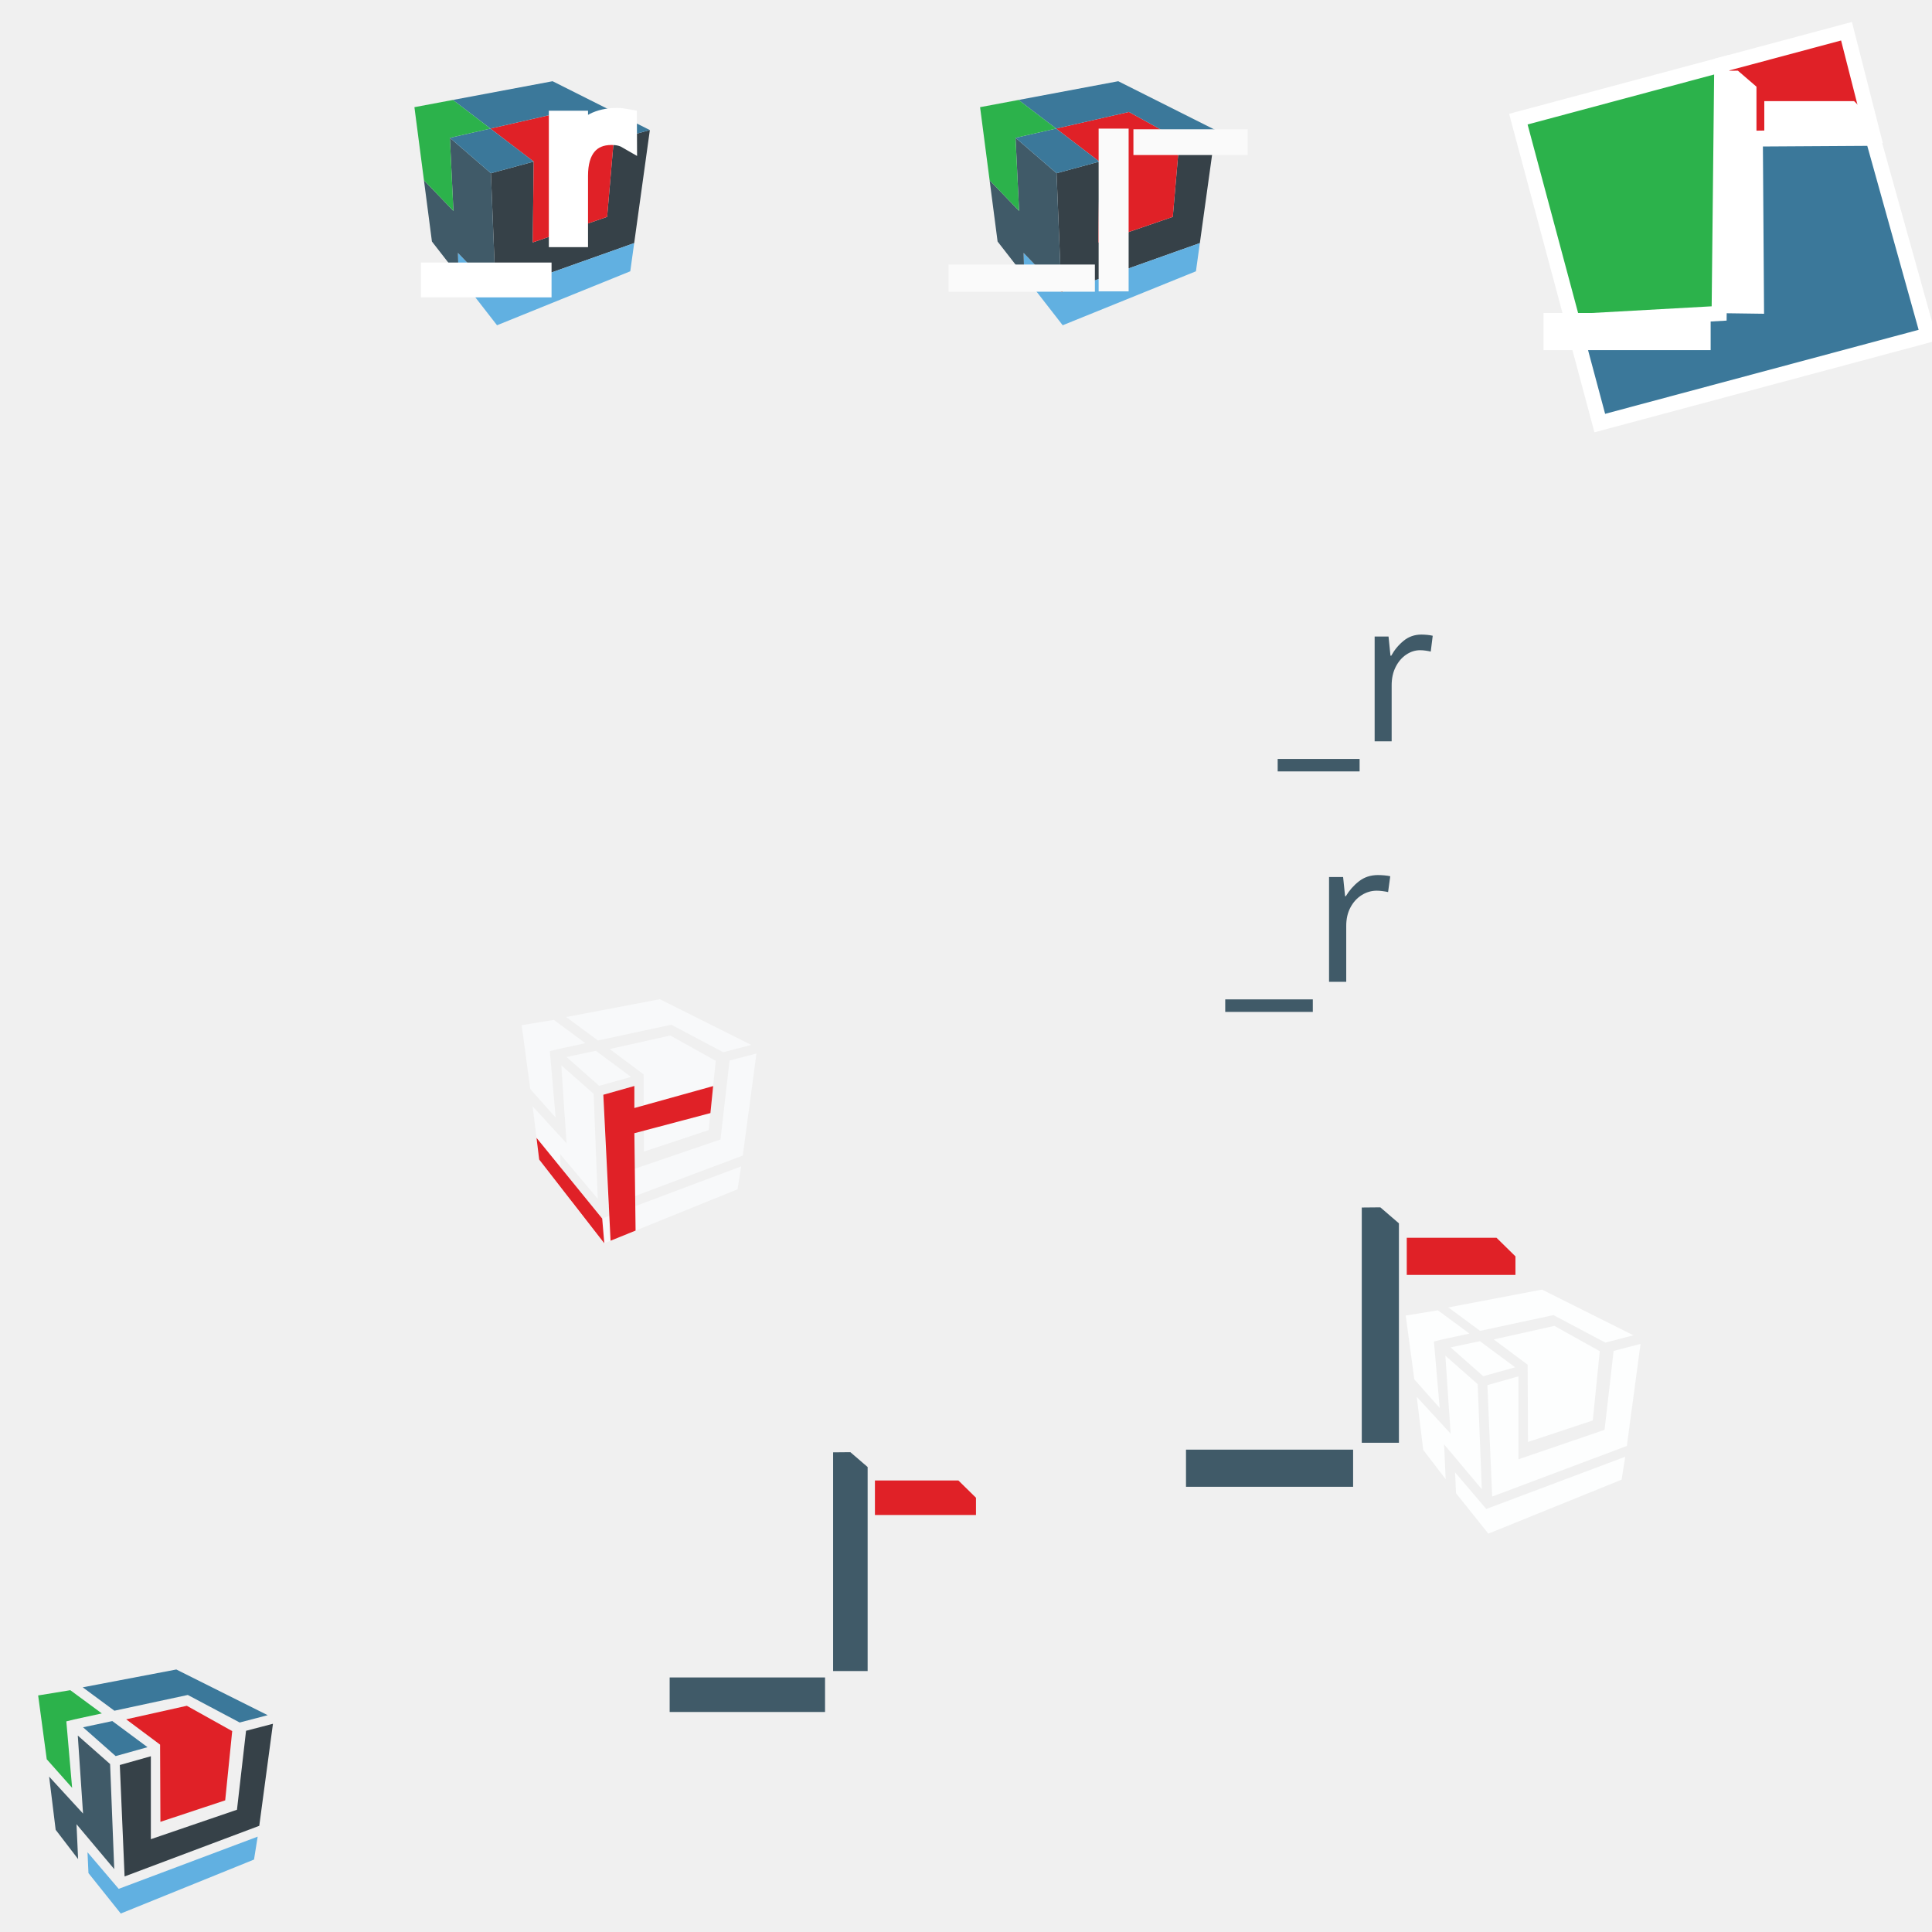
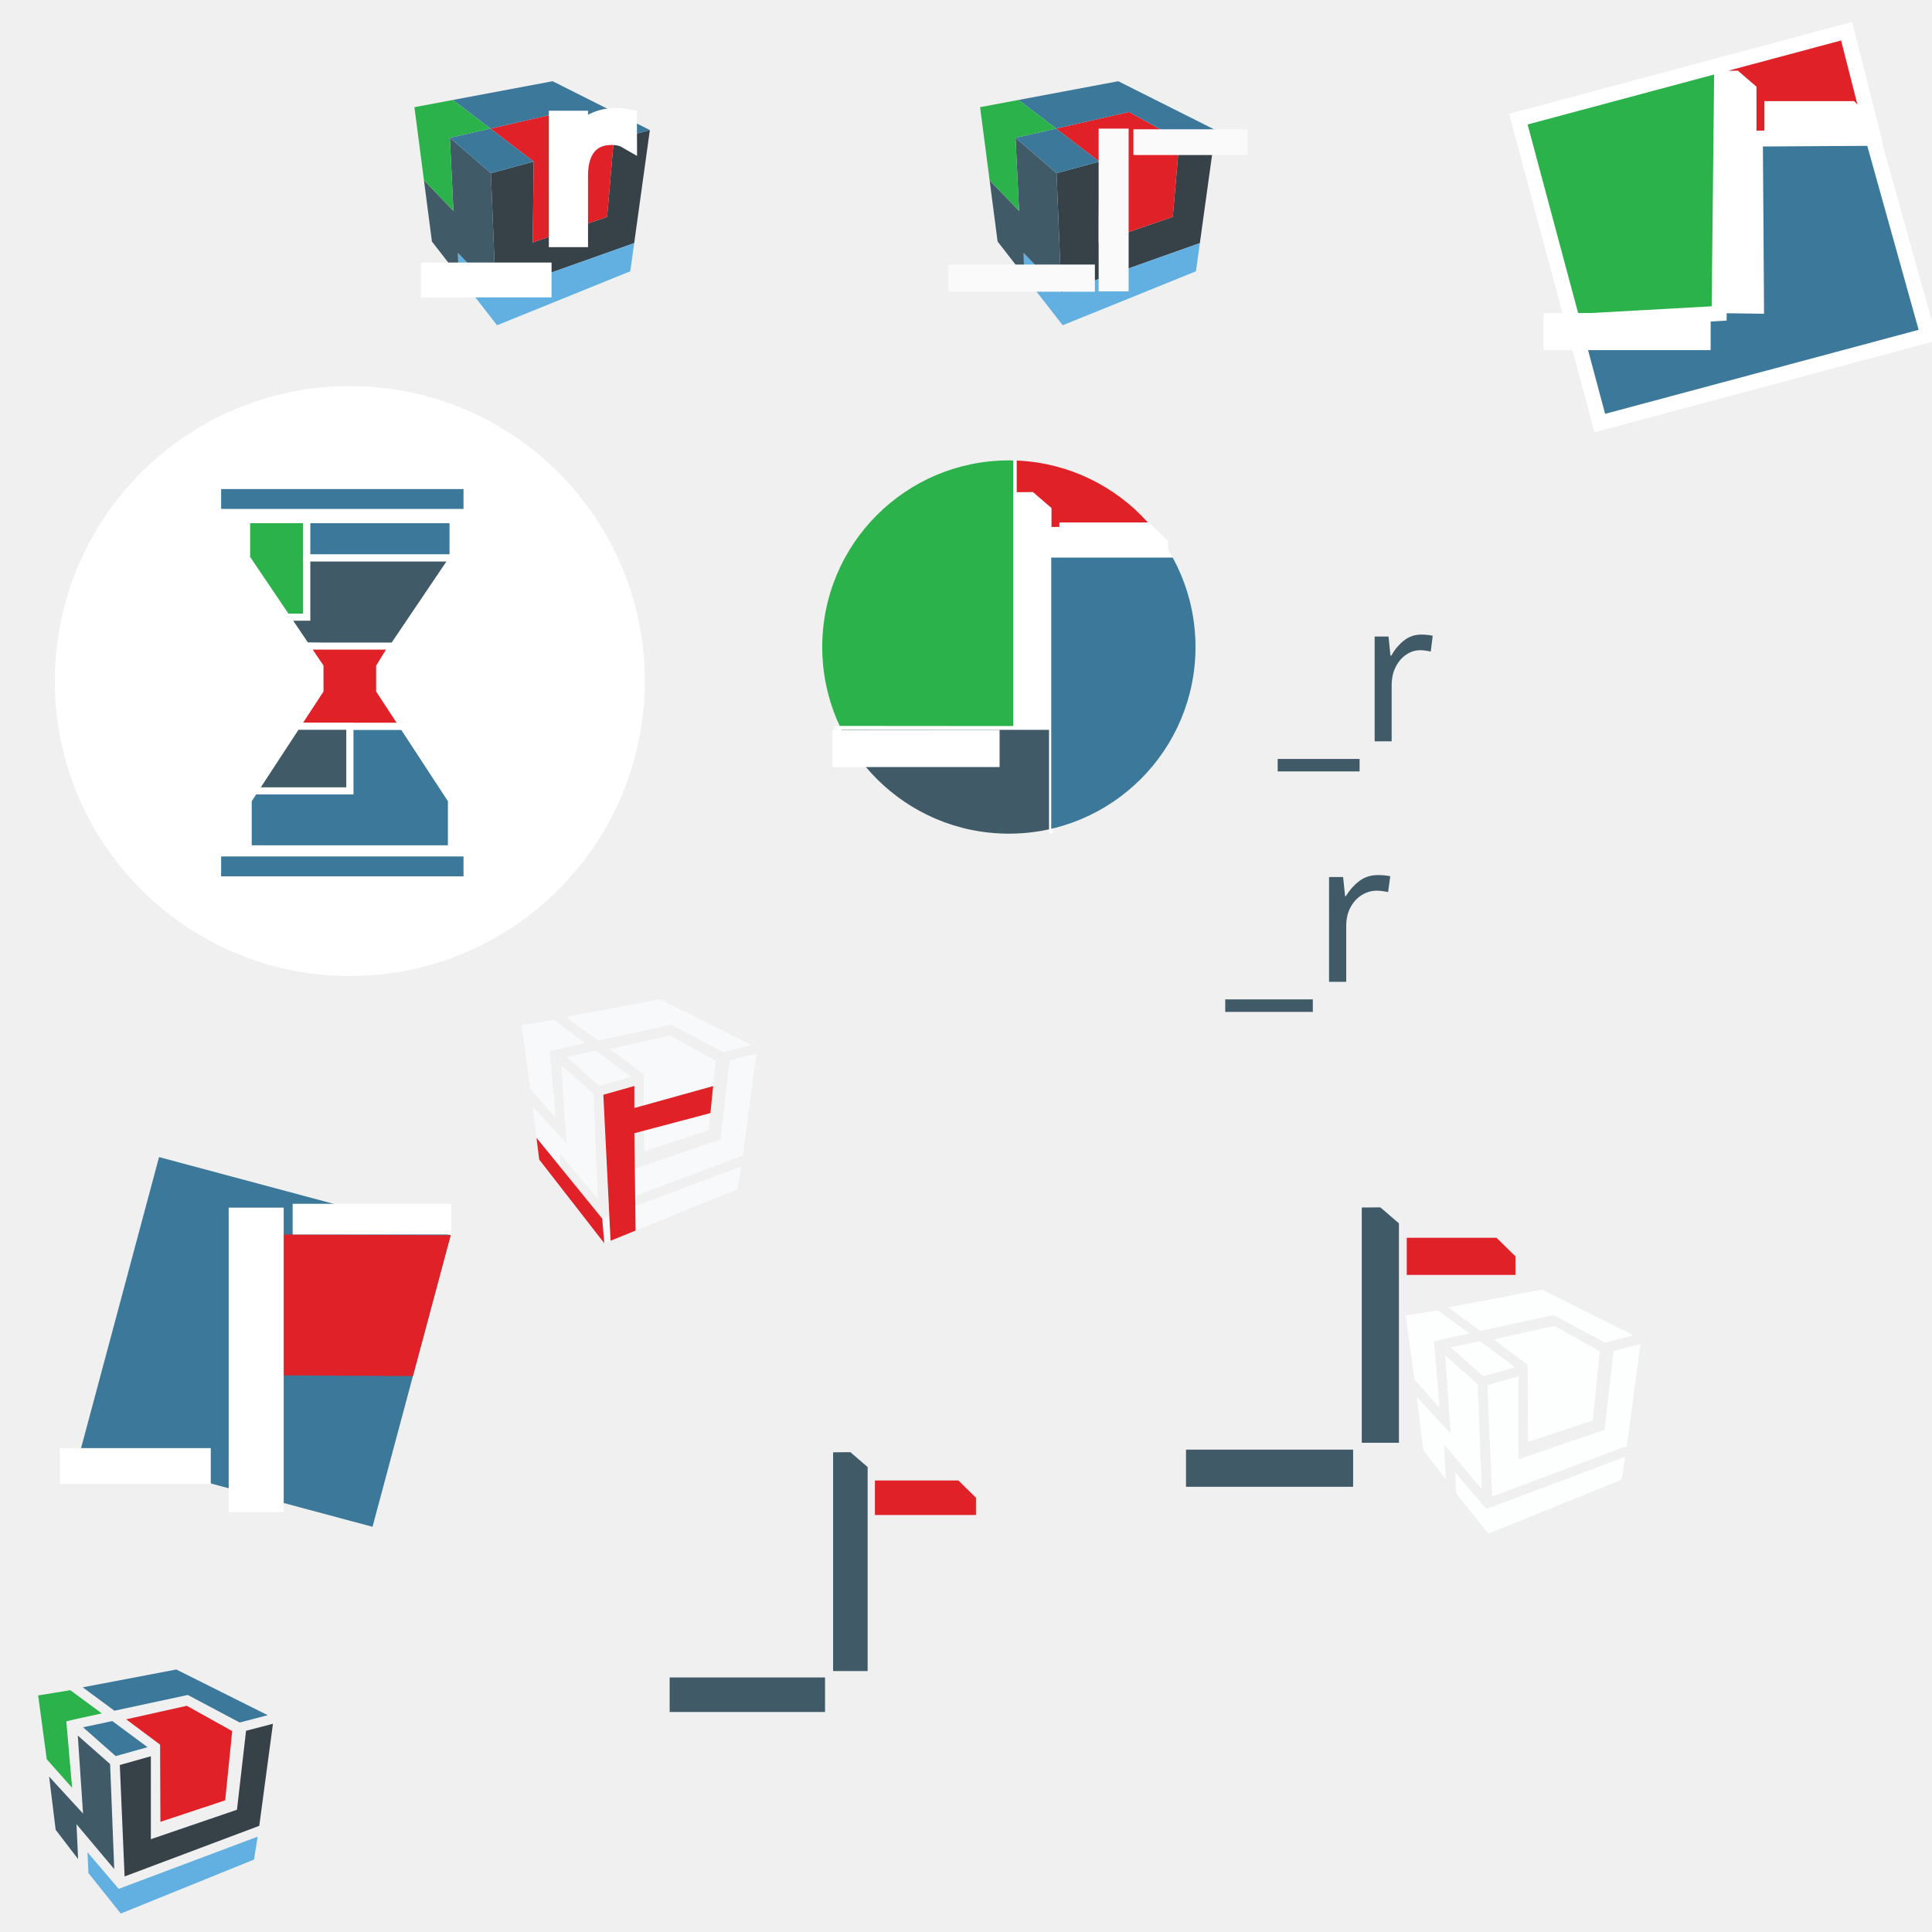
<svg xmlns="http://www.w3.org/2000/svg" id="bjsLogo" width="1024" height="1024" version="1.1">
  <defs id="defs13">
    <clipPath clipPathUnits="userSpaceOnUse" id="clipPath4862">
      <circle style="opacity:1;vector-effect:none;fill:#000000;fill-opacity:1;stroke:none;stroke-width:6.704;stroke-linecap:butt;stroke-linejoin:miter;stroke-miterlimit:4;stroke-dasharray:none;stroke-dashoffset:0;stroke-opacity:1;paint-order:normal" id="circle4864" cx="1190.605" cy="460.48" r="98.926" />
    </clipPath>
    <clipPath clipPathUnits="userSpaceOnUse" id="clipPath4866">
      <circle r="98.926" cy="460.48" cx="1190.605" id="circle4868" style="opacity:1;vector-effect:none;fill:#000000;fill-opacity:1;stroke:none;stroke-width:6.704;stroke-linecap:butt;stroke-linejoin:miter;stroke-miterlimit:4;stroke-dasharray:none;stroke-dashoffset:0;stroke-opacity:1;paint-order:normal" />
    </clipPath>
    <clipPath clipPathUnits="userSpaceOnUse" id="clipPath4870">
      <circle style="opacity:1;vector-effect:none;fill:#000000;fill-opacity:1;stroke:none;stroke-width:6.704;stroke-linecap:butt;stroke-linejoin:miter;stroke-miterlimit:4;stroke-dasharray:none;stroke-dashoffset:0;stroke-opacity:1;paint-order:normal" id="circle4872" cx="1190.605" cy="460.48" r="98.926" />
    </clipPath>
    <clipPath clipPathUnits="userSpaceOnUse" id="clipPath4874">
      <circle r="98.926" cy="460.48" cx="1190.605" id="circle4876" style="opacity:1;vector-effect:none;fill:#000000;fill-opacity:1;stroke:none;stroke-width:6.704;stroke-linecap:butt;stroke-linejoin:miter;stroke-miterlimit:4;stroke-dasharray:none;stroke-dashoffset:0;stroke-opacity:1;paint-order:normal" />
    </clipPath>
    <clipPath clipPathUnits="userSpaceOnUse" id="clipPath4874-0">
      <circle r="98.926" cy="460.48" cx="1190.605" id="circle4876-7" style="opacity:1;vector-effect:none;fill:#000000;fill-opacity:1;stroke:none;stroke-width:6.704;stroke-linecap:butt;stroke-linejoin:miter;stroke-miterlimit:4;stroke-dasharray:none;stroke-dashoffset:0;stroke-opacity:1;paint-order:normal" />
    </clipPath>
  </defs>
-   <circle r="335.007" cy="337.469" cx="1901.532" id="circle1023" style="color:#000000;clip-rule:nonzero;display:inline;overflow:visible;visibility:visible;opacity:1;isolation:auto;mix-blend-mode:normal;color-interpolation:sRGB;color-interpolation-filters:linearRGB;solid-color:#000000;solid-opacity:1;vector-effect:none;fill:#ffffff;fill-opacity:1;fill-rule:evenodd;stroke:none;stroke-width:34.442;stroke-linecap:butt;stroke-linejoin:miter;stroke-miterlimit:4;stroke-dasharray:none;stroke-dashoffset:0;stroke-opacity:1;paint-order:normal;color-rendering:auto;image-rendering:auto;shape-rendering:auto;text-rendering:auto;enable-background:accumulate" />
-   <circle style="opacity:1;vector-effect:none;fill:#ffffff;fill-opacity:1;stroke:none;stroke-width:6.704;stroke-linecap:butt;stroke-linejoin:miter;stroke-miterlimit:4;stroke-dasharray:none;stroke-dashoffset:0;stroke-opacity:1;paint-order:normal" id="circle4845" cx="1190.605" cy="460.48" r="98.926" />
  <rect style="opacity:1;vector-effect:none;fill:#000000;fill-opacity:1;stroke:none;stroke-width:5.171;stroke-linecap:butt;stroke-linejoin:miter;stroke-miterlimit:4;stroke-dasharray:none;stroke-dashoffset:0;stroke-opacity:1;paint-order:normal" id="rect4790" width="180.069" height="166.773" x="760.991" y="269.284" transform="rotate(-15)" />
  <path style="opacity:1;vector-effect:none;fill:#e02127;fill-opacity:1;stroke:#ffffff;stroke-width:8;stroke-linecap:butt;stroke-linejoin:miter;stroke-miterlimit:4;stroke-dasharray:none;stroke-dashoffset:0;stroke-opacity:1;paint-order:normal" d="m 912.582,34.258 66.108,-17.713 14.12,55.372 -81.614,1.774 z" id="path4774" />
  <path style="opacity:1;vector-effect:none;fill:#3b789a;fill-opacity:1;stroke:#ffffff;stroke-width:8;stroke-linecap:butt;stroke-linejoin:miter;stroke-miterlimit:4;stroke-dasharray:none;stroke-dashoffset:0;stroke-opacity:1;paint-order:normal" d="M 847.92,224.24 1021.854,177.635 992.721,73.285 l -62.373,0.383 0.612,88.575 -25.367,-0.349 -69.721,17.382 z" id="path4730" />
  <path style="opacity:1;vector-effect:none;fill:#2cb24b;fill-opacity:1;stroke:#ffffff;stroke-width:8;stroke-linecap:butt;stroke-linejoin:miter;stroke-miterlimit:4;stroke-dasharray:none;stroke-dashoffset:0;stroke-opacity:1;paint-order:normal" d="m 912.582,34.258 -107.826,28.892 28.753,107.309 77.67,-4.319 z" id="path4714" />
  <polygon id="bjsLogoDarkBlue01" class="bjsLogoParts" points="86.2,111 105.7,105.5 105.7,157.6 159.8,139.1 165.5,89.5 182.4,85.1 173.8,149.2 89.2,181 " transform="matrix(0.8437231,0,0,0.8437231,-9.224546,841.8364)" style="fill:#364148" />
  <polygon id="bjsLogoRed01" class="bjsLogoParts" points="156.8,89.7 152.4,133.2 111.7,146.7 111.5,98.2 90.2,82.3 128.3,73.8 " transform="matrix(0.8437231,0,0,0.8437231,-9.224546,841.8364)" style="fill:#e02127" />
  <polygon id="bjsLogoLightBlue01" class="bjsLogoParts" points="172.8,156 170.5,170.4 86.8,204.3 66.5,178.9 65.9,165.8 85.5,188.8 " transform="matrix(0.8437231,0,0,0.8437231,-9.224546,841.8364)" style="fill:#61b0e1" />
  <polygon id="bjsLogoDarkBlue02" class="bjsLogoParts" points="60,170.1 59,148.2 82.7,176.4 80.1,110.4 59.8,92.5 63.1,141.5 41.8,118.3 45.9,151.7 " transform="matrix(0.8437231,0,0,0.8437231,-9.224546,841.8364)" style="fill:#405a68" />
  <polygon id="bjsLogoLightBlue02" class="bjsLogoParts" points="63.1,87.3 81.5,83.4 103.6,99.8 83.6,105.4 " transform="matrix(0.8437231,0,0,0.8437231,-9.224546,841.8364)" style="fill:#3b789a" />
  <polygon id="bjsLogoLightBlue03" class="bjsLogoParts" points="161.5,84.3 179.1,79.7 121.7,51 62.9,62.2 82.8,76.9 128.9,67 " transform="matrix(0.8437231,0,0,0.8437231,-9.224546,841.8364)" style="fill:#3b789a" />
  <polygon id="bjsLogoGreen01" class="bjsLogoParts" points="52.6,83.6 57.4,82.4 74.9,78.6 55.1,64 34.9,67.3 40.3,107.4 56.3,125.4 56.2,124.9 " transform="matrix(0.8437231,0,0,0.8437231,-9.224546,841.8364)" style="fill:#2cb24b" />
  <polygon style="fill:#f8f9fa;fill-opacity:1" transform="matrix(0.8437231,0,0,0.8437231,247.0466,486.5822)" points="105.7,157.6 159.8,139.1 165.5,89.5 182.4,85.1 173.8,149.2 89.2,181 86.2,111 105.7,105.5 " class="bjsLogoParts" id="polygon884" />
  <polygon style="fill:#f8f9fa;fill-opacity:1" transform="matrix(0.8437231,0,0,0.8437231,247.0466,486.5822)" points="156.8,89.7 152.4,133.2 111.7,146.7 111.5,98.2 90.2,82.3 128.3,73.8 " class="bjsLogoParts" id="polygon886" />
  <polygon style="fill:#f8f9fa;fill-opacity:1" transform="matrix(0.8437231,0,0,0.8437231,247.0466,486.5822)" points="172.8,156 170.5,170.4 86.8,204.3 66.5,178.9 65.9,165.8 85.5,188.8 " class="bjsLogoParts" id="polygon888" />
  <polygon style="fill:#f8f9fa;fill-opacity:1" transform="matrix(0.8437231,0,0,0.8437231,247.0466,486.5822)" points="82.7,176.4 80.1,110.4 59.8,92.5 63.1,141.5 41.8,118.3 45.9,151.7 60,170.1 59,148.2 " class="bjsLogoParts" id="polygon890" />
  <polygon style="fill:#f8f9fa;fill-opacity:1" transform="matrix(0.8437231,0,0,0.8437231,247.0466,486.5822)" points="103.6,99.8 83.6,105.4 63.1,87.3 81.5,83.4 " class="bjsLogoParts" id="polygon892" />
  <polygon style="fill:#f8f9fa;fill-opacity:1" transform="matrix(0.8437231,0,0,0.8437231,247.0466,486.5822)" points="161.5,84.3 179.1,79.7 121.7,51 62.9,62.2 82.8,76.9 128.9,67 " class="bjsLogoParts" id="polygon894" />
  <polygon style="fill:#f8f9fa;fill-opacity:1" transform="matrix(0.8437231,0,0,0.8437231,247.0466,486.5822)" points="74.9,78.6 55.1,64 34.9,67.3 40.3,107.4 56.3,125.4 56.2,124.9 52.6,83.6 57.4,82.4 " class="bjsLogoParts" id="polygon896" />
  <path style="opacity:1;vector-effect:none;fill:#e02127;fill-opacity:1;stroke:none;stroke-width:0.844;stroke-linecap:butt;stroke-linejoin:miter;stroke-miterlimit:4;stroke-dasharray:none;stroke-dashoffset:0;stroke-opacity:1" d="m 320.282,658.955 -34.508,-44.38 -1.411,-11.495 34.822,42.797 m 17.689,6.358 -13.261,5.371 -3.838,-77.37 16.453,-4.64 v 11.677 l 41.761,-11.625 -1.447,14.308 -40.313,10.67 0.646,51.61" id="path909" />
  <polygon style="fill:#fdfefe;fill-opacity:1" transform="matrix(0.8437231,0,0,0.8437231,715.6198,640.4908)" points="105.7,157.6 159.8,139.1 165.5,89.5 182.4,85.1 173.8,149.2 89.2,181 86.2,111 105.7,105.5 " class="bjsLogoParts" id="polygon843" />
  <polygon style="fill:#fdfefe;fill-opacity:1" transform="matrix(0.8437231,0,0,0.8437231,715.6198,640.4908)" points="156.8,89.7 152.4,133.2 111.7,146.7 111.5,98.2 90.2,82.3 128.3,73.8 " class="bjsLogoParts" id="polygon845" />
  <polygon style="fill:#fdfefe;fill-opacity:1" transform="matrix(0.8437231,0,0,0.8437231,715.6198,640.4908)" points="172.8,156 170.5,170.4 86.8,204.3 66.5,178.9 65.9,165.8 85.5,188.8 " class="bjsLogoParts" id="polygon847" />
  <polygon style="fill:#fdfefe;fill-opacity:1" transform="matrix(0.8437231,0,0,0.8437231,715.6198,640.4908)" points="82.7,176.4 80.1,110.4 59.8,92.5 63.1,141.5 41.8,118.3 45.9,151.7 60,170.1 59,148.2 " class="bjsLogoParts" id="polygon849" />
  <polygon style="fill:#fdfefe;fill-opacity:1" transform="matrix(0.8437231,0,0,0.8437231,715.6198,640.4908)" points="103.6,99.8 83.6,105.4 63.1,87.3 81.5,83.4 " class="bjsLogoParts" id="polygon851" />
  <polygon style="fill:#fdfefe;fill-opacity:1" transform="matrix(0.8437231,0,0,0.8437231,714.6029,640.4908)" points="179.1,79.7 121.7,51 62.9,62.2 82.8,76.9 128.9,67 161.5,84.3 " class="bjsLogoParts" id="polygon853" />
  <polygon style="fill:#fdfefe;fill-opacity:1" transform="matrix(0.8437231,0,0,0.8437231,715.6198,640.4908)" points="74.9,78.6 55.1,64 34.9,67.3 40.3,107.4 56.3,125.4 56.2,124.9 52.6,83.6 57.4,82.4 " class="bjsLogoParts" id="polygon855" />
  <path style="opacity:1;vector-effect:none;fill:#405a68;fill-opacity:1;stroke:none;stroke-width:0.809;stroke-linecap:butt;stroke-linejoin:miter;stroke-miterlimit:4;stroke-dasharray:none;stroke-dashoffset:0;stroke-opacity:1" d="m 354.933,889.085 h 82.355 v 18.305 h -82.355 z" id="rect866" />
  <path transform="rotate(-90)" style="opacity:1;vector-effect:none;fill:#405a68;fill-opacity:1;stroke:none;stroke-width:0.96;stroke-linecap:butt;stroke-linejoin:miter;stroke-miterlimit:4;stroke-dasharray:none;stroke-dashoffset:0;stroke-opacity:1" d="m -885.695,441.559 h 115.932 l 0.085,9.153 -7.881,9.153 -108.136,0 z" id="rect910" />
  <path style="opacity:1;vector-effect:none;fill:#e02127;fill-opacity:1;stroke:none;stroke-width:0.844;stroke-linecap:butt;stroke-linejoin:miter;stroke-miterlimit:4;stroke-dasharray:none;stroke-dashoffset:0;stroke-opacity:1;font-variant-east_asian:normal" d="m 463.729,784.678 44.237,0 9.322,9.153 v 9.153 h -53.559 z" id="rect912" />
  <text xml:space="preserve" style="font-style:normal;font-variant:normal;font-weight:normal;font-stretch:normal;font-size:103.622px;line-height:125%;font-family:Hack;-inkscape-font-specification:'Hack, Normal';font-variant-ligatures:normal;font-variant-caps:normal;font-variant-numeric:normal;font-feature-settings:normal;text-align:start;writing-mode:lr-tb;text-anchor:start;opacity:1;vector-effect:none;fill:#405a68;fill-opacity:1;stroke:none;stroke-width:1.866;stroke-linecap:butt;stroke-linejoin:miter;stroke-miterlimit:4;stroke-dasharray:none;stroke-dashoffset:0;stroke-opacity:1" x="649.6" y="520.377" id="text842">
    <tspan id="tspan840" x="649.6" y="520.377" style="font-style:normal;font-variant:normal;font-weight:normal;font-stretch:normal;font-size:103.622px;font-family:Hack;-inkscape-font-specification:'Hack, Normal';font-variant-ligatures:normal;font-variant-caps:normal;font-variant-numeric:normal;font-feature-settings:normal;text-align:start;writing-mode:lr-tb;text-anchor:start;stroke-width:1.866">_r</tspan>
  </text>
  <text id="text860" y="392.92" x="677.397" style="font-style:normal;font-variant:normal;font-weight:normal;font-stretch:normal;font-size:103.621px;line-height:125%;font-family:'Noto Sans Display';-inkscape-font-specification:'Noto Sans Display, Normal';font-variant-ligatures:normal;font-variant-caps:normal;font-variant-numeric:normal;font-feature-settings:normal;text-align:start;writing-mode:lr;text-anchor:start;opacity:1;vector-effect:none;fill:#405a68;fill-opacity:1;stroke:none;stroke-width:1.866;stroke-linecap:butt;stroke-linejoin:miter;stroke-miterlimit:4;stroke-dasharray:none;stroke-dashoffset:0;stroke-opacity:1;" xml:space="preserve">
    <tspan style="font-style:normal;font-variant:normal;font-weight:normal;font-stretch:normal;font-size:103.621px;font-family:'Noto Sans Display';-inkscape-font-specification:'Noto Sans Display, Normal';font-variant-ligatures:normal;font-variant-caps:normal;font-variant-numeric:normal;font-feature-settings:normal;text-align:start;writing-mode:lr;text-anchor:start;stroke-width:1.866;" y="392.92" x="677.397" id="tspan858">_r</tspan>
  </text>
  <g id="g875" transform="matrix(1.075517,0,0,1.075517,-123.3342,-106.4174)">
    <path style="opacity:1;vector-effect:none;fill:#405a68;fill-opacity:1;stroke:none;stroke-width:0.809;stroke-linecap:butt;stroke-linejoin:miter;stroke-miterlimit:4;stroke-dasharray:none;stroke-dashoffset:0;stroke-opacity:1" d="m 699.139,813.34 h 82.355 v 18.305 h -82.355 z" id="path866" />
    <path style="opacity:1;vector-effect:none;fill:#405a68;fill-opacity:1;stroke:none;stroke-width:0.96;stroke-linecap:butt;stroke-linejoin:miter;stroke-miterlimit:4;stroke-dasharray:none;stroke-dashoffset:0;stroke-opacity:1" d="M 785.764,809.951 V 694.018 l 9.153,-0.085 9.153,7.881 v 108.136 z" id="path868" />
    <path style="opacity:1;vector-effect:none;fill:#e02127;fill-opacity:1;stroke:none;stroke-width:0.844;stroke-linecap:butt;stroke-linejoin:miter;stroke-miterlimit:4;stroke-dasharray:none;stroke-dashoffset:0;stroke-opacity:1" d="m 807.934,708.934 h 44.237 l 9.322,9.153 v 9.153 h -53.559 z" id="path870" />
  </g>
-   <rect style="opacity:1;vector-effect:none;fill:#3b789a;fill-opacity:1;stroke:none;stroke-width:0.844;stroke-linecap:butt;stroke-linejoin:miter;stroke-miterlimit:4;stroke-dasharray:none;stroke-dashoffset:0;stroke-opacity:1;paint-order:markers stroke fill;font-variant-east_asian:normal" id="rect4551" width="160" height="160" x="-288.286" y="614.804" transform="rotate(15)" />
-   <path style="opacity:1;vector-effect:none;fill:#e02127;fill-opacity:1;stroke:none;stroke-width:0.844;stroke-linecap:butt;stroke-linejoin:miter;stroke-miterlimit:4;stroke-dasharray:none;stroke-dashoffset:0;stroke-opacity:1;paint-order:markers stroke fill" d="m -371.525,560.278 88.488,0.374 -20.003,74.654 -68.485,-0.383 z" id="rect4590" />
-   <rect style="opacity:1;vector-effect:none;fill:#ffffff;fill-opacity:1;stroke:none;stroke-width:32;stroke-linecap:round;stroke-linejoin:miter;stroke-miterlimit:4;stroke-dasharray:none;stroke-dashoffset:0;stroke-opacity:1;paint-order:markers stroke fill" id="rect4563" width="80" height="18.983" x="-490.169" y="673.492" />
-   <rect style="opacity:1;vector-effect:none;fill:#ffffff;fill-opacity:1;stroke:none;stroke-width:32;stroke-linecap:round;stroke-linejoin:miter;stroke-miterlimit:4;stroke-dasharray:none;stroke-dashoffset:0;stroke-opacity:1;paint-order:markers stroke fill" id="rect4565" width="84.068" height="16.271" x="-366.78" y="544" />
-   <rect style="opacity:1;vector-effect:none;fill:#ffffff;fill-opacity:1;stroke:none;stroke-width:32;stroke-linecap:round;stroke-linejoin:miter;stroke-miterlimit:4;stroke-dasharray:none;stroke-dashoffset:0;stroke-opacity:1;paint-order:markers stroke fill" id="rect4567" width="29.153" height="161.356" x="-400.678" y="546.034" />
+   <g id="g926" transform="translate(521.8887,94.03399)">
+     <rect transform="rotate(15)" y="614.804" x="-288.286" height="160" width="160" id="rect4551" style="opacity:1;vector-effect:none;fill:#3b789a;fill-opacity:1;stroke:none;stroke-width:0.844;stroke-linecap:butt;stroke-linejoin:miter;stroke-miterlimit:4;stroke-dasharray:none;stroke-dashoffset:0;stroke-opacity:1;paint-order:markers stroke fill" />
+     <path id="rect4590" d="m -371.525,560.278 88.488,0.374 -20.003,74.654 -68.485,-0.383 z" style="opacity:1;vector-effect:none;fill:#e02127;fill-opacity:1;stroke:none;stroke-width:0.844;stroke-linecap:butt;stroke-linejoin:miter;stroke-miterlimit:4;stroke-dasharray:none;stroke-dashoffset:0;stroke-opacity:1;paint-order:markers stroke fill" />
+     <rect y="673.492" x="-490.169" height="18.983" width="80" id="rect4563" style="opacity:1;vector-effect:none;fill:#ffffff;fill-opacity:1;stroke:none;stroke-width:32;stroke-linecap:round;stroke-linejoin:miter;stroke-miterlimit:4;stroke-dasharray:none;stroke-dashoffset:0;stroke-opacity:1;paint-order:markers stroke fill" />
+     <rect y="544" x="-366.78" height="16.271" width="84.068" id="rect4565" style="opacity:1;vector-effect:none;fill:#ffffff;fill-opacity:1;stroke:none;stroke-width:32;stroke-linecap:round;stroke-linejoin:miter;stroke-miterlimit:4;stroke-dasharray:none;stroke-dashoffset:0;stroke-opacity:1;paint-order:markers stroke fill" />
+     <rect y="546.034" x="-400.678" height="161.356" width="29.153" id="rect4567" style="opacity:1;vector-effect:none;fill:#ffffff;fill-opacity:1;stroke:none;stroke-width:32;stroke-linecap:round;stroke-linejoin:miter;stroke-miterlimit:4;stroke-dasharray:none;stroke-dashoffset:0;stroke-opacity:1;paint-order:markers stroke fill" />
+   </g>
  <g id="g4652">
    <path id="polygon4607" d="m 282.877,85.657 -0.514,42.834 39.43,-13.543 3.522,-40.816 19.122,-5.193 -8.307,59.909 -73.395,26.079 -2.543,-63.11 z" style="fill:#364148;stroke-width:0.844" />
    <path id="polygon4609" d="m 321.794,114.948 -39.43,13.543 0.514,-42.834 -22.938,-17.517 38.603,-8.801 26.773,14.794 z" style="fill:#e02127;stroke-width:0.844" />
    <path id="polygon4611" d="m 334.058,143.79 -70.62,28.602 -20.378,-26.207 -0.341,-12.139 20.015,20.881 73.395,-26.079 z" style="fill:#61b0e1;stroke-width:0.844" />
    <path id="polygon4613" d="m 242.72,134.046 20.015,20.881 -2.543,-63.11 -21.742,-18.778 1.876,38.757 -15.624,-16.23 4.229,32.446 14.13,18.173 z" style="fill:#405a68;stroke-width:0.844" />
    <path id="polygon4615" d="M 259.94,68.14 282.889,85.654 260.191,91.818 238.449,73.039 Z" style="fill:#3b789a;stroke-width:0.844" />
    <path id="polygon4617" d="m 344.438,68.939 -51.553,-25.89 -52.824,9.92 19.879,15.17 38.603,-8.801 26.773,14.794 z" style="fill:#3b789a;stroke-width:0.844" />
    <path id="polygon4619" d="m 259.94,68.14 -19.879,-15.17 -20.411,3.833 5.052,38.764 15.624,16.23 -1.876,-38.757 z" style="fill:#2cb24b;stroke-width:0.844" />
  </g>
  <text xml:space="preserve" style="font-style:normal;font-variant:normal;font-weight:normal;font-stretch:normal;font-size:112.848px;line-height:1.25;font-family:'DejaVu Sans';-inkscape-font-specification:'DejaVu Sans, Normal';font-variant-ligatures:normal;font-variant-position:normal;font-variant-caps:normal;font-variant-numeric:normal;font-variant-alternates:normal;font-feature-settings:normal;text-indent:0;text-align:start;text-decoration:none;text-decoration-line:none;text-decoration-style:solid;text-decoration-color:#000000;letter-spacing:0px;word-spacing:0px;text-transform:none;writing-mode:lr-tb;direction:ltr;text-orientation:mixed;dominant-baseline:auto;baseline-shift:baseline;text-anchor:start;white-space:normal;shape-padding:0;opacity:1;vector-effect:none;fill:none;fill-opacity:1;stroke:#ffffff;stroke-width:10.58;stroke-linecap:butt;stroke-linejoin:miter;stroke-miterlimit:4;stroke-dasharray:none;stroke-dashoffset:0;stroke-opacity:1;paint-order:markers stroke fill" x="229.517" y="125.704" id="text4643">
    <tspan id="tspan4641" x="229.517" y="125.704" style="stroke-width:10.58">_r</tspan>
  </text>
  <g id="g4668" transform="translate(299.8133)">
    <path style="fill:#364148;stroke-width:0.844" d="m 282.877,85.657 -0.514,42.834 39.43,-13.543 3.522,-40.816 19.122,-5.193 -8.307,59.909 -73.395,26.079 -2.543,-63.11 z" id="path4654" />
    <path style="fill:#e02127;stroke-width:0.844" d="m 321.794,114.948 -39.43,13.543 0.514,-42.834 -22.938,-17.517 38.603,-8.801 26.773,14.794 z" id="path4656" />
    <path style="fill:#61b0e1;stroke-width:0.844" d="m 334.058,143.79 -70.62,28.602 -20.378,-26.207 -0.341,-12.139 20.015,20.881 73.395,-26.079 z" id="path4658" />
    <path style="fill:#405a68;stroke-width:0.844" d="m 242.72,134.046 20.015,20.881 -2.543,-63.11 -21.742,-18.778 1.876,38.757 -15.624,-16.23 4.229,32.446 14.13,18.173 z" id="path4660" />
    <path style="fill:#3b789a;stroke-width:0.844" d="M 259.94,68.14 282.889,85.654 260.191,91.818 238.449,73.039 Z" id="path4662" />
    <path style="fill:#3b789a;stroke-width:0.844" d="m 344.438,68.939 -51.553,-25.89 -52.824,9.92 19.879,15.17 38.603,-8.801 26.773,14.794 z" id="path4664" />
    <path style="fill:#2cb24b;stroke-width:0.844" d="m 259.94,68.14 -19.879,-15.17 -20.411,3.833 5.052,38.764 15.624,16.23 -1.876,-38.757 z" id="path4666" />
  </g>
  <rect style="opacity:1;vector-effect:none;fill:#fafafa;fill-opacity:1;stroke:none;stroke-width:1.343;stroke-linecap:butt;stroke-linejoin:miter;stroke-miterlimit:4;stroke-dasharray:none;stroke-dashoffset:0;stroke-opacity:1;paint-order:markers stroke fill" id="rect4670" width="77.559" height="14.399" x="502.753" y="140.213" />
  <rect y="68.522" x="600.734" height="13.649" width="60.587" id="rect4680" style="opacity:1;vector-effect:none;fill:#fafafa;fill-opacity:1;stroke:none;stroke-width:1.155;stroke-linecap:butt;stroke-linejoin:miter;stroke-miterlimit:4;stroke-dasharray:none;stroke-dashoffset:0;stroke-opacity:1;paint-order:markers stroke fill" />
  <rect style="opacity:1;vector-effect:none;fill:#fafafa;fill-opacity:1;stroke:none;stroke-width:1.488;stroke-linecap:butt;stroke-linejoin:miter;stroke-miterlimit:4;stroke-dasharray:none;stroke-dashoffset:0;stroke-opacity:1;paint-order:markers stroke fill" id="rect4682" width="86.267" height="15.899" x="-154.435" y="582.299" transform="rotate(-90)" />
  <g transform="matrix(1.075517,0,0,1.075517,66.17045,-708.8724)" id="g4712" style="fill:#ffffff;fill-opacity:1">
    <path id="path4706" d="m 699.139,813.34 h 82.355 v 18.305 h -82.355 z" style="opacity:1;vector-effect:none;fill:#ffffff;fill-opacity:1;stroke:none;stroke-width:0.809;stroke-linecap:butt;stroke-linejoin:miter;stroke-miterlimit:4;stroke-dasharray:none;stroke-dashoffset:0;stroke-opacity:1" />
    <path id="path4708" d="M 785.764,809.951 V 694.018 l 9.153,-0.085 9.153,7.881 v 108.136 z" style="opacity:1;vector-effect:none;fill:#ffffff;fill-opacity:1;stroke:none;stroke-width:0.96;stroke-linecap:butt;stroke-linejoin:miter;stroke-miterlimit:4;stroke-dasharray:none;stroke-dashoffset:0;stroke-opacity:1" />
    <path id="path4710" d="m 807.934,708.934 h 44.237 l 9.322,9.153 v 9.153 h -53.559 z" style="opacity:1;vector-effect:none;fill:#ffffff;fill-opacity:1;stroke:none;stroke-width:0.844;stroke-linecap:butt;stroke-linejoin:miter;stroke-miterlimit:4;stroke-dasharray:none;stroke-dashoffset:0;stroke-opacity:1" />
  </g>
-   <rect style="opacity:1;vector-effect:none;fill:#2cb24b;fill-opacity:1;stroke:none;stroke-width:8;stroke-linecap:butt;stroke-linejoin:miter;stroke-miterlimit:4;stroke-dasharray:none;stroke-dashoffset:0;stroke-opacity:1;paint-order:normal" id="rect4802" width="195.121" height="171.612" x="997.794" y="334.947" clip-path="url(#clipPath4862)" />
-   <rect style="opacity:1;vector-effect:none;fill:#405a68;fill-opacity:1;stroke:none;stroke-width:8;stroke-linecap:butt;stroke-linejoin:miter;stroke-miterlimit:4;stroke-dasharray:none;stroke-dashoffset:0;stroke-opacity:1;paint-order:normal" id="rect4850" width="195.121" height="171.612" x="1018.573" y="502.84" clip-path="url(#clipPath4874)" />
-   <rect style="opacity:1;vector-effect:none;fill:#e02127;fill-opacity:1;stroke:none;stroke-width:8;stroke-linecap:butt;stroke-linejoin:miter;stroke-miterlimit:4;stroke-dasharray:none;stroke-dashoffset:0;stroke-opacity:1;paint-order:normal" id="rect4852" width="195.121" height="171.612" x="1194.777" y="225.235" clip-path="url(#clipPath4866)" />
-   <path id="path4792" d="m 1097.115,504.412 h 88.574 v 19.687 h -88.574 z" style="opacity:1;vector-effect:none;fill:#ffffff;fill-opacity:1;stroke:none;stroke-width:0.871;stroke-linecap:butt;stroke-linejoin:miter;stroke-miterlimit:4;stroke-dasharray:none;stroke-dashoffset:0;stroke-opacity:1" />
-   <path id="path4796" d="m 1217.359,394.471 h 47.578 l 10.026,9.844 v 9.844 h -57.604 z" style="opacity:1;vector-effect:none;fill:#ffffff;fill-opacity:1;stroke:none;stroke-width:0.907;stroke-linecap:butt;stroke-linejoin:miter;stroke-miterlimit:4;stroke-dasharray:none;stroke-dashoffset:0;stroke-opacity:1" />
-   <path id="path4794" d="m 1193.514,503.117 v -124.687 l 9.844,-0.091 9.844,8.477 v 116.302 z" style="opacity:1;vector-effect:none;fill:#ffffff;fill-opacity:1;stroke:none;stroke-width:1.033;stroke-linecap:butt;stroke-linejoin:miter;stroke-miterlimit:4;stroke-dasharray:none;stroke-dashoffset:0;stroke-opacity:1" />
-   <path id="path4878" d="m 1098.141,503.287 114.751,0.09 v 55.89" style="opacity:1;vector-effect:none;fill:none;fill-opacity:1;stroke:#ffffff;stroke-width:2;stroke-linecap:butt;stroke-linejoin:miter;stroke-miterlimit:4;stroke-dasharray:none;stroke-dashoffset:0;stroke-opacity:1;paint-order:normal" />
-   <rect y="532.672" x="1751.383" height="30.561" width="283.277" id="rect907" style="color:#000000;clip-rule:nonzero;display:inline;overflow:visible;visibility:visible;opacity:1;isolation:auto;mix-blend-mode:normal;color-interpolation:sRGB;color-interpolation-filters:linearRGB;solid-color:#000000;solid-opacity:1;vector-effect:none;fill:#3b789a;fill-opacity:1;fill-rule:evenodd;stroke:#ffffff;stroke-width:8;stroke-linecap:butt;stroke-linejoin:miter;stroke-miterlimit:4;stroke-dasharray:none;stroke-dashoffset:0;stroke-opacity:1;color-rendering:auto;image-rendering:auto;shape-rendering:auto;text-rendering:auto;enable-background:accumulate;font-variant-east_asian:normal;paint-order:normal" />
-   <rect style="color:#000000;clip-rule:nonzero;display:inline;overflow:visible;visibility:visible;opacity:1;isolation:auto;mix-blend-mode:normal;color-interpolation:sRGB;color-interpolation-filters:linearRGB;solid-color:#000000;solid-opacity:1;vector-effect:none;fill:#3b789a;fill-opacity:1;fill-rule:evenodd;stroke:#ffffff;stroke-width:8;stroke-linecap:butt;stroke-linejoin:miter;stroke-miterlimit:4;stroke-dasharray:none;stroke-dashoffset:0;stroke-opacity:1;color-rendering:auto;image-rendering:auto;shape-rendering:auto;text-rendering:auto;enable-background:accumulate;font-variant-east_asian:normal;paint-order:normal" id="rect909" width="283.277" height="30.561" x="1751.383" y="115.397" />
-   <path id="path911" d="m 1784.295,154.186 v 43.491 l 83.362,123.42 v 27.035 l -81.525,124.595 v 55.245 h 115.4 V 151.835 Z" style="fill:#ffff0d;fill-opacity:1;fill-rule:evenodd;stroke:none;stroke-width:0.722px;stroke-linecap:butt;stroke-linejoin:miter;stroke-opacity:1" />
-   <path style="fill:#ffff0d;fill-opacity:1;fill-rule:evenodd;stroke:none;stroke-width:0.722px;stroke-linecap:butt;stroke-linejoin:miter;stroke-opacity:1" d="m 2018.768,154.186 v 43.491 l -83.362,123.42 v 27.035 l 81.525,124.595 v 55.245 H 1901.532 V 151.835 Z" id="path915" />
-   <path id="path917" d="m 1852.666,154.186 h -68.371 v 43.491 l 45.41,67.23 h 22.961 z" style="fill:#2cb24b;fill-opacity:1;fill-rule:evenodd;stroke:#ffffff;stroke-width:8;stroke-linecap:butt;stroke-linejoin:miter;stroke-opacity:1;font-variant-east_asian:normal;opacity:1;vector-effect:none;stroke-miterlimit:4;stroke-dasharray:none;stroke-dashoffset:0;paint-order:normal" />
-   <rect clip-path="url(#clipPath4870)" y="413.076" x="1213.062" height="171.612" width="195.121" id="rect4848" style="opacity:1;vector-effect:none;fill:#3b789a;fill-opacity:1;stroke:none;stroke-width:8;stroke-linecap:butt;stroke-linejoin:miter;stroke-miterlimit:4;stroke-dasharray:none;stroke-dashoffset:0;stroke-opacity:1;paint-order:normal" />
-   <path style="fill:#3b789a;fill-rule:evenodd;stroke:#ffffff;stroke-width:8;stroke-linecap:butt;stroke-linejoin:miter;stroke-opacity:1;font-variant-east_asian:normal;opacity:1;vector-effect:none;fill-opacity:1;stroke-miterlimit:4;stroke-dasharray:none;stroke-dashoffset:0;paint-order:normal" d="m 1786.132,527.971 h 230.799 v -55.245 l -54.935,-83.957 h -60.465 v 73.378 h -108.478 c 0,0 -6.922,10.579 -6.922,10.579 z" id="path953" />
-   <path style="fill:#3b789a;fill-rule:evenodd;stroke:#ffffff;stroke-width:8;stroke-linecap:butt;stroke-linejoin:miter;stroke-opacity:1;font-variant-east_asian:normal;opacity:1;vector-effect:none;fill-opacity:1;stroke-miterlimit:4;stroke-dasharray:none;stroke-dashoffset:0;paint-order:normal" d="m 1852.666,154.186 h 166.102 v 43.491 H 1852.666 v -43.491" id="path1025" />
-   <path style="fill:#405a68;fill-rule:evenodd;stroke:#ffffff;stroke-width:8;stroke-linecap:butt;stroke-linejoin:miter;stroke-opacity:1;font-variant-east_asian:normal;opacity:1;vector-effect:none;fill-opacity:1;stroke-miterlimit:4;stroke-dasharray:none;stroke-dashoffset:0;paint-order:normal" d="m 1852.666,197.676 c 9.795,0 166.102,0 166.102,0 l -69.048,102.228 -97.828,-2.148 -22.187,-32.849 h 22.961 z" id="path1099" />
-   <path style="fill:#e02127;fill-rule:evenodd;stroke:#ffffff;stroke-width:8;stroke-linecap:butt;stroke-linejoin:miter;stroke-opacity:1;font-variant-east_asian:normal;opacity:1;vector-effect:none;fill-opacity:1;stroke-miterlimit:4;stroke-dasharray:none;stroke-dashoffset:0;paint-order:normal" d="m 1851.892,297.756 h 97.828 l -14.314,23.34 v 27.035 l 26.59,40.638 h -120.93 l 26.59,-40.638 V 321.096 Z" id="path1174" />
-   <path style="fill:#405a68;fill-rule:evenodd;stroke:#ffffff;stroke-width:8;stroke-linecap:butt;stroke-linejoin:miter;stroke-opacity:1;font-variant-east_asian:normal;opacity:1;vector-effect:none;fill-opacity:1;stroke-miterlimit:4;stroke-dasharray:none;stroke-dashoffset:0;paint-order:normal" d="m 1841.066,388.769 h 60.465 v 73.378 h -108.478 z" id="path1190" />
+   <g id="g937" transform="translate(-655.8871,-117.5425)">
+     <circle r="98.926" cy="460.48" cx="1190.605" id="circle4845" style="opacity:1;vector-effect:none;fill:#ffffff;fill-opacity:1;stroke:none;stroke-width:6.704;stroke-linecap:butt;stroke-linejoin:miter;stroke-miterlimit:4;stroke-dasharray:none;stroke-dashoffset:0;stroke-opacity:1;paint-order:normal" />
+     <rect clip-path="url(#clipPath4862)" y="334.947" x="997.794" height="171.612" width="195.121" id="rect4802" style="opacity:1;vector-effect:none;fill:#2cb24b;fill-opacity:1;stroke:none;stroke-width:8;stroke-linecap:butt;stroke-linejoin:miter;stroke-miterlimit:4;stroke-dasharray:none;stroke-dashoffset:0;stroke-opacity:1;paint-order:normal" />
+     <rect clip-path="url(#clipPath4874)" y="502.84" x="1018.573" height="171.612" width="195.121" id="rect4850" style="opacity:1;vector-effect:none;fill:#405a68;fill-opacity:1;stroke:none;stroke-width:8;stroke-linecap:butt;stroke-linejoin:miter;stroke-miterlimit:4;stroke-dasharray:none;stroke-dashoffset:0;stroke-opacity:1;paint-order:normal" />
+     <rect clip-path="url(#clipPath4866)" y="225.235" x="1194.777" height="171.612" width="195.121" id="rect4852" style="opacity:1;vector-effect:none;fill:#e02127;fill-opacity:1;stroke:none;stroke-width:8;stroke-linecap:butt;stroke-linejoin:miter;stroke-miterlimit:4;stroke-dasharray:none;stroke-dashoffset:0;stroke-opacity:1;paint-order:normal" />
+     <path style="opacity:1;vector-effect:none;fill:#ffffff;fill-opacity:1;stroke:none;stroke-width:0.871;stroke-linecap:butt;stroke-linejoin:miter;stroke-miterlimit:4;stroke-dasharray:none;stroke-dashoffset:0;stroke-opacity:1" d="m 1097.115,504.412 h 88.574 v 19.687 h -88.574 z" id="path4792" />
+     <path style="opacity:1;vector-effect:none;fill:#ffffff;fill-opacity:1;stroke:none;stroke-width:0.907;stroke-linecap:butt;stroke-linejoin:miter;stroke-miterlimit:4;stroke-dasharray:none;stroke-dashoffset:0;stroke-opacity:1" d="m 1217.359,394.471 h 47.578 l 10.026,9.844 v 9.844 h -57.604 z" id="path4796" />
+     <path style="opacity:1;vector-effect:none;fill:#ffffff;fill-opacity:1;stroke:none;stroke-width:1.033;stroke-linecap:butt;stroke-linejoin:miter;stroke-miterlimit:4;stroke-dasharray:none;stroke-dashoffset:0;stroke-opacity:1" d="m 1193.514,503.117 v -124.687 l 9.844,-0.091 9.844,8.477 v 116.302 z" id="path4794" />
+     <path style="opacity:1;vector-effect:none;fill:none;fill-opacity:1;stroke:#ffffff;stroke-width:2;stroke-linecap:butt;stroke-linejoin:miter;stroke-miterlimit:4;stroke-dasharray:none;stroke-dashoffset:0;stroke-opacity:1;paint-order:normal" d="m 1098.141,503.287 114.751,0.09 v 55.89" id="path4878" />
+     <rect style="opacity:1;vector-effect:none;fill:#3b789a;fill-opacity:1;stroke:none;stroke-width:8;stroke-linecap:butt;stroke-linejoin:miter;stroke-miterlimit:4;stroke-dasharray:none;stroke-dashoffset:0;stroke-opacity:1;paint-order:normal" id="rect4848" width="195.121" height="171.612" x="1213.062" y="413.076" clip-path="url(#clipPath4870)" />
+   </g>
+   <g id="g919" transform="matrix(0.4666844,0,0,0.4666844,-702.0039,203.4862)">
+     <circle style="color:#000000;clip-rule:nonzero;display:inline;overflow:visible;visibility:visible;opacity:1;isolation:auto;mix-blend-mode:normal;color-interpolation:sRGB;color-interpolation-filters:linearRGB;solid-color:#000000;solid-opacity:1;vector-effect:none;fill:#ffffff;fill-opacity:1;fill-rule:evenodd;stroke:none;stroke-width:34.442;stroke-linecap:butt;stroke-linejoin:miter;stroke-miterlimit:4;stroke-dasharray:none;stroke-dashoffset:0;stroke-opacity:1;paint-order:normal;color-rendering:auto;image-rendering:auto;shape-rendering:auto;text-rendering:auto;enable-background:accumulate" id="circle1023" cx="1901.532" cy="337.469" r="335.007" />
+     <rect style="color:#000000;clip-rule:nonzero;display:inline;overflow:visible;visibility:visible;opacity:1;isolation:auto;mix-blend-mode:normal;color-interpolation:sRGB;color-interpolation-filters:linearRGB;solid-color:#000000;solid-opacity:1;vector-effect:none;fill:#3b789a;fill-opacity:1;fill-rule:evenodd;stroke:#ffffff;stroke-width:8;stroke-linecap:butt;stroke-linejoin:miter;stroke-miterlimit:4;stroke-dasharray:none;stroke-dashoffset:0;stroke-opacity:1;paint-order:normal;color-rendering:auto;image-rendering:auto;shape-rendering:auto;text-rendering:auto;enable-background:accumulate" id="rect907" width="283.277" height="30.561" x="1751.383" y="532.672" />
+     <rect y="115.397" x="1751.383" height="30.561" width="283.277" id="rect909" style="color:#000000;clip-rule:nonzero;display:inline;overflow:visible;visibility:visible;opacity:1;isolation:auto;mix-blend-mode:normal;color-interpolation:sRGB;color-interpolation-filters:linearRGB;solid-color:#000000;solid-opacity:1;vector-effect:none;fill:#3b789a;fill-opacity:1;fill-rule:evenodd;stroke:#ffffff;stroke-width:8;stroke-linecap:butt;stroke-linejoin:miter;stroke-miterlimit:4;stroke-dasharray:none;stroke-dashoffset:0;stroke-opacity:1;paint-order:normal;color-rendering:auto;image-rendering:auto;shape-rendering:auto;text-rendering:auto;enable-background:accumulate" />
+     <path style="fill:#ffff0d;fill-opacity:1;fill-rule:evenodd;stroke:none;stroke-width:0.722px;stroke-linecap:butt;stroke-linejoin:miter;stroke-opacity:1" d="m 1784.295,154.186 v 43.491 l 83.362,123.42 v 27.035 l -81.525,124.595 v 55.245 h 115.4 V 151.835 Z" id="path911" />
+     <path id="path915" d="m 2018.768,154.186 v 43.491 l -83.362,123.42 v 27.035 l 81.525,124.595 v 55.245 H 1901.532 V 151.835 Z" style="fill:#ffff0d;fill-opacity:1;fill-rule:evenodd;stroke:none;stroke-width:0.722px;stroke-linecap:butt;stroke-linejoin:miter;stroke-opacity:1" />
+     <path style="opacity:1;vector-effect:none;fill:#2cb24b;fill-opacity:1;fill-rule:evenodd;stroke:#ffffff;stroke-width:8;stroke-linecap:butt;stroke-linejoin:miter;stroke-miterlimit:4;stroke-dasharray:none;stroke-dashoffset:0;stroke-opacity:1;paint-order:normal" d="m 1852.666,154.186 h -68.371 v 43.491 l 45.41,67.23 h 22.961 z" id="path917" />
+     <path id="path953" d="m 1786.132,527.971 h 230.799 v -55.245 l -54.935,-83.957 h -60.465 v 73.378 h -108.478 c 0,0 -6.922,10.579 -6.922,10.579 z" style="opacity:1;vector-effect:none;fill:#3b789a;fill-opacity:1;fill-rule:evenodd;stroke:#ffffff;stroke-width:8;stroke-linecap:butt;stroke-linejoin:miter;stroke-miterlimit:4;stroke-dasharray:none;stroke-dashoffset:0;stroke-opacity:1;paint-order:normal" />
+     <path id="path1025" d="m 1852.666,154.186 h 166.102 v 43.491 H 1852.666 v -43.491" style="opacity:1;vector-effect:none;fill:#3b789a;fill-opacity:1;fill-rule:evenodd;stroke:#ffffff;stroke-width:8;stroke-linecap:butt;stroke-linejoin:miter;stroke-miterlimit:4;stroke-dasharray:none;stroke-dashoffset:0;stroke-opacity:1;paint-order:normal" />
+     <path id="path1099" d="m 1852.666,197.676 c 9.795,0 166.102,0 166.102,0 l -69.048,102.228 -97.828,-2.148 -22.187,-32.849 h 22.961 z" style="opacity:1;vector-effect:none;fill:#405a68;fill-opacity:1;fill-rule:evenodd;stroke:#ffffff;stroke-width:8;stroke-linecap:butt;stroke-linejoin:miter;stroke-miterlimit:4;stroke-dasharray:none;stroke-dashoffset:0;stroke-opacity:1;paint-order:normal" />
+     <path id="path1174" d="m 1851.892,297.756 h 97.828 l -14.314,23.34 v 27.035 l 26.59,40.638 h -120.93 l 26.59,-40.638 V 321.096 Z" style="opacity:1;vector-effect:none;fill:#e02127;fill-opacity:1;fill-rule:evenodd;stroke:#ffffff;stroke-width:8;stroke-linecap:butt;stroke-linejoin:miter;stroke-miterlimit:4;stroke-dasharray:none;stroke-dashoffset:0;stroke-opacity:1;paint-order:normal" />
+     <path id="path1190" d="m 1841.066,388.769 h 60.465 v 73.378 h -108.478 z" style="opacity:1;vector-effect:none;fill:#405a68;fill-opacity:1;fill-rule:evenodd;stroke:#ffffff;stroke-width:8;stroke-linecap:butt;stroke-linejoin:miter;stroke-miterlimit:4;stroke-dasharray:none;stroke-dashoffset:0;stroke-opacity:1;paint-order:normal" />
+   </g>
</svg>
